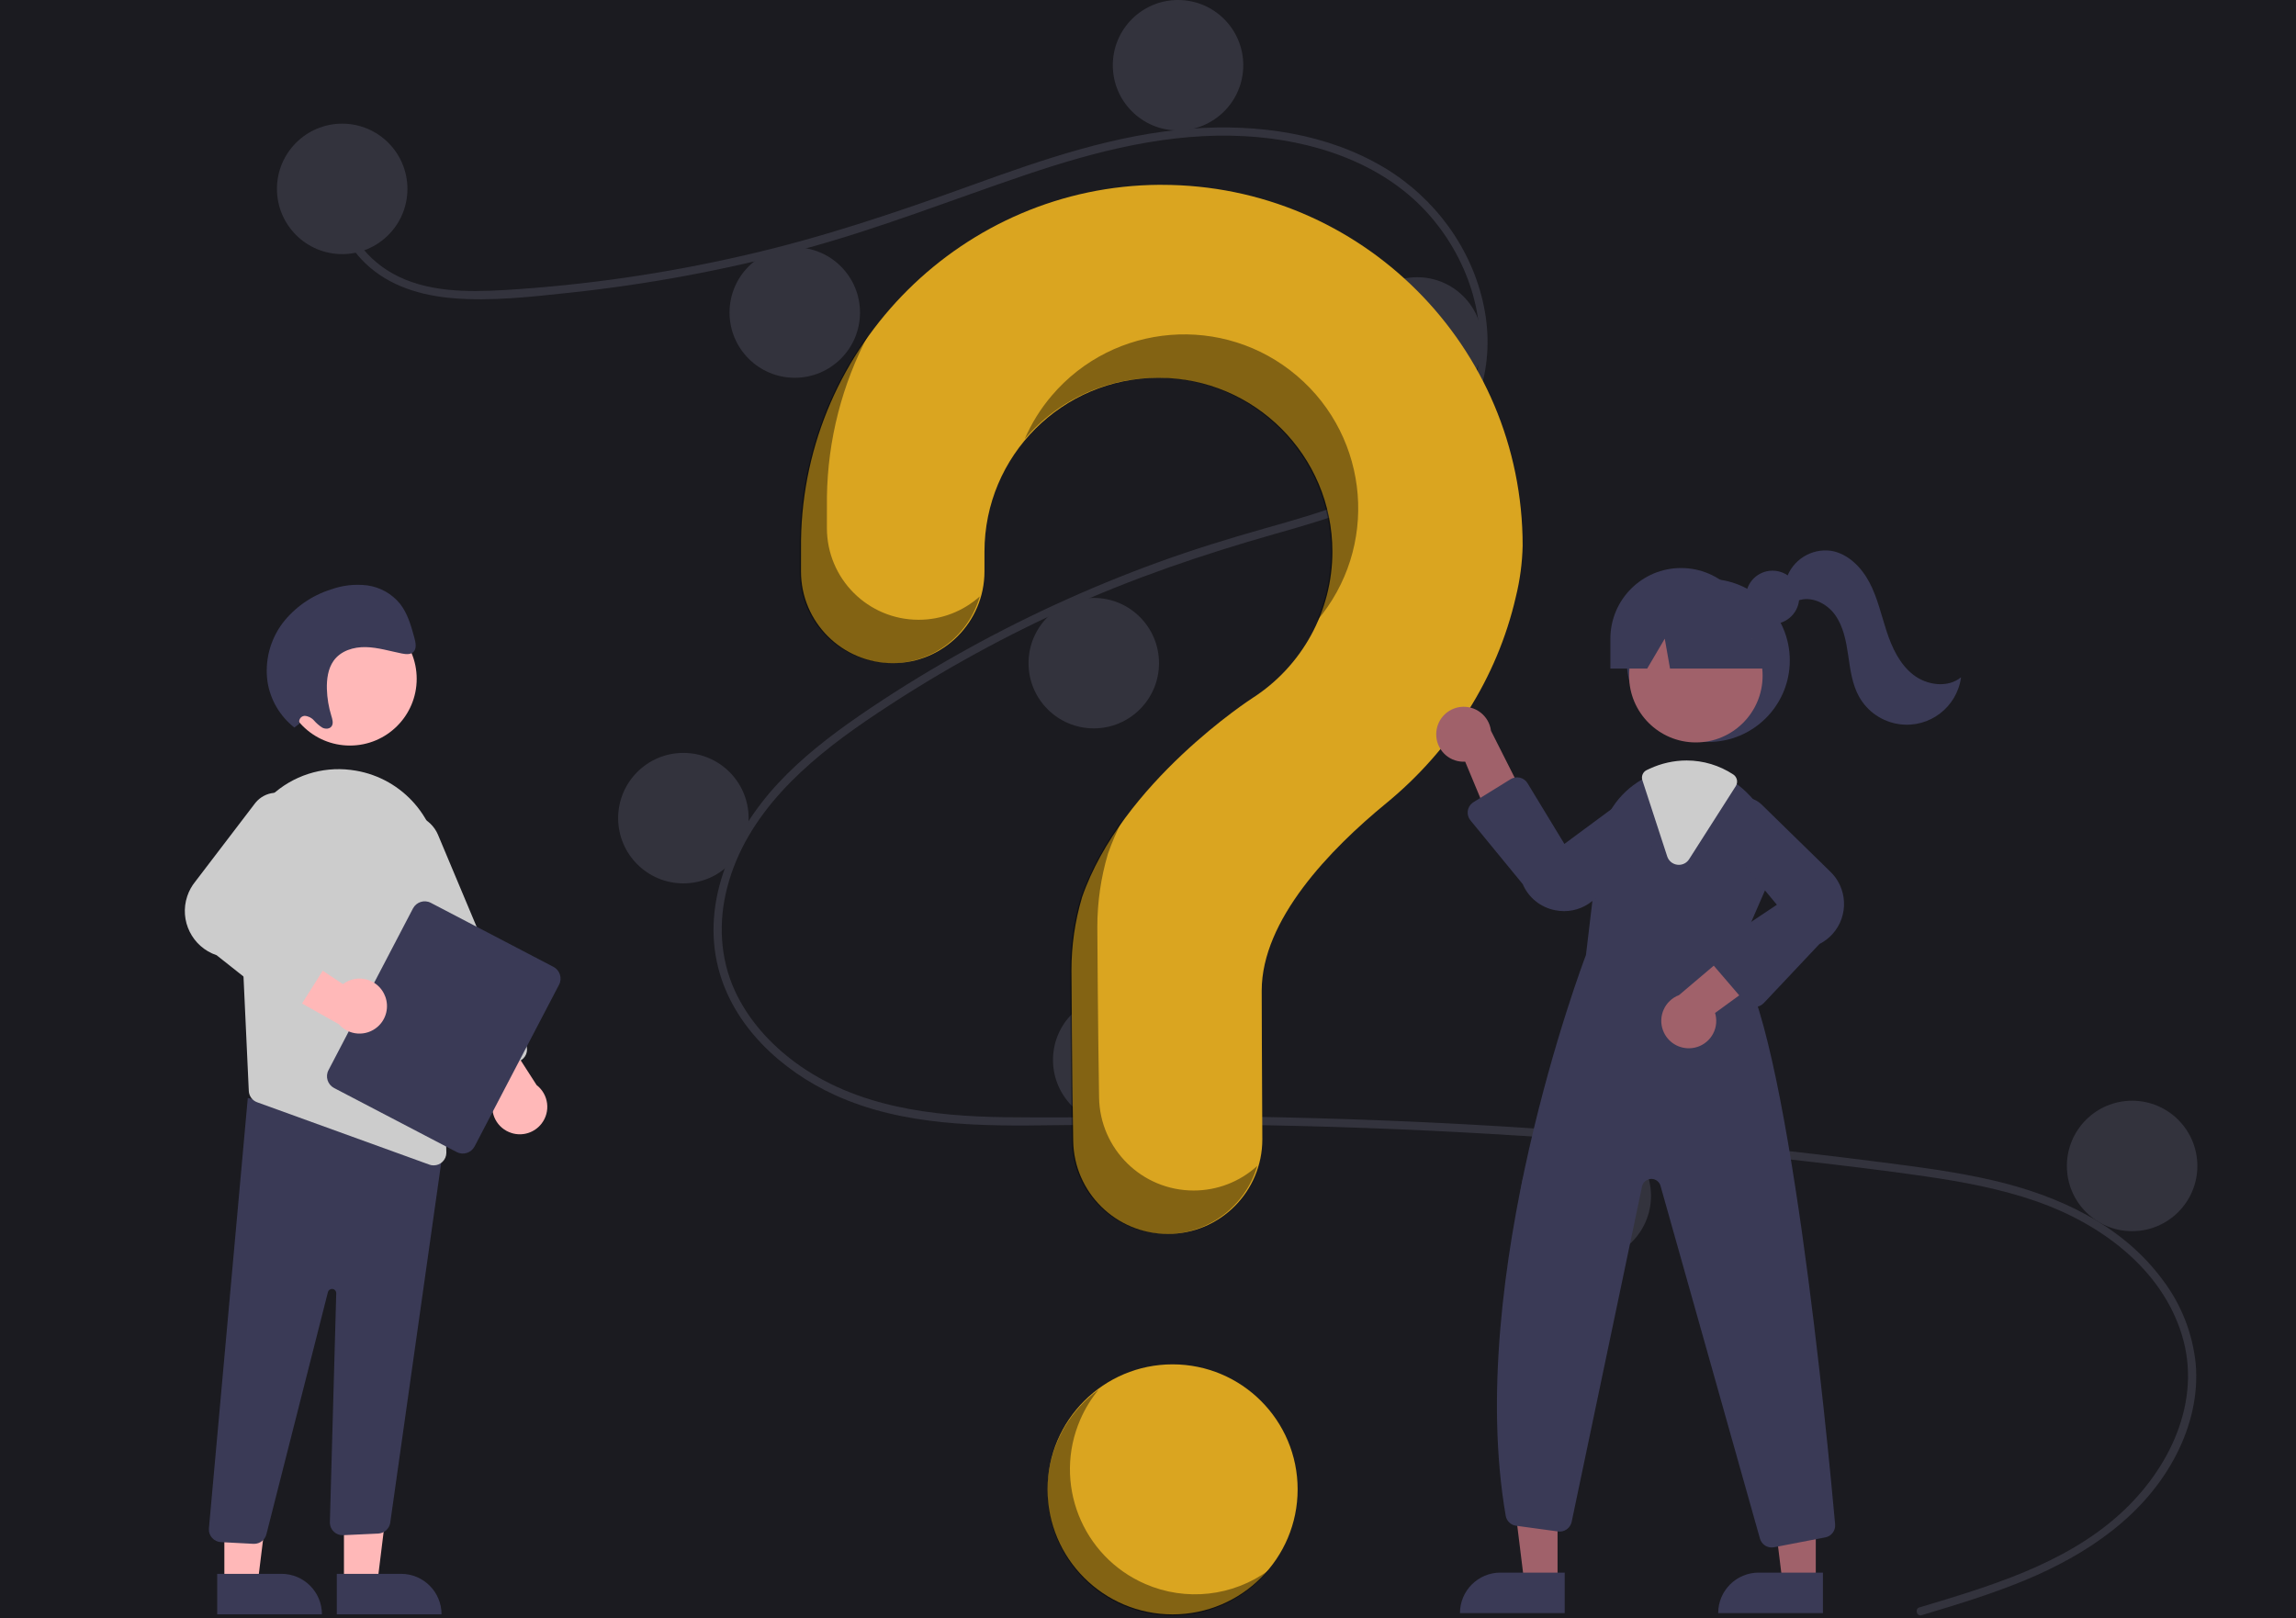
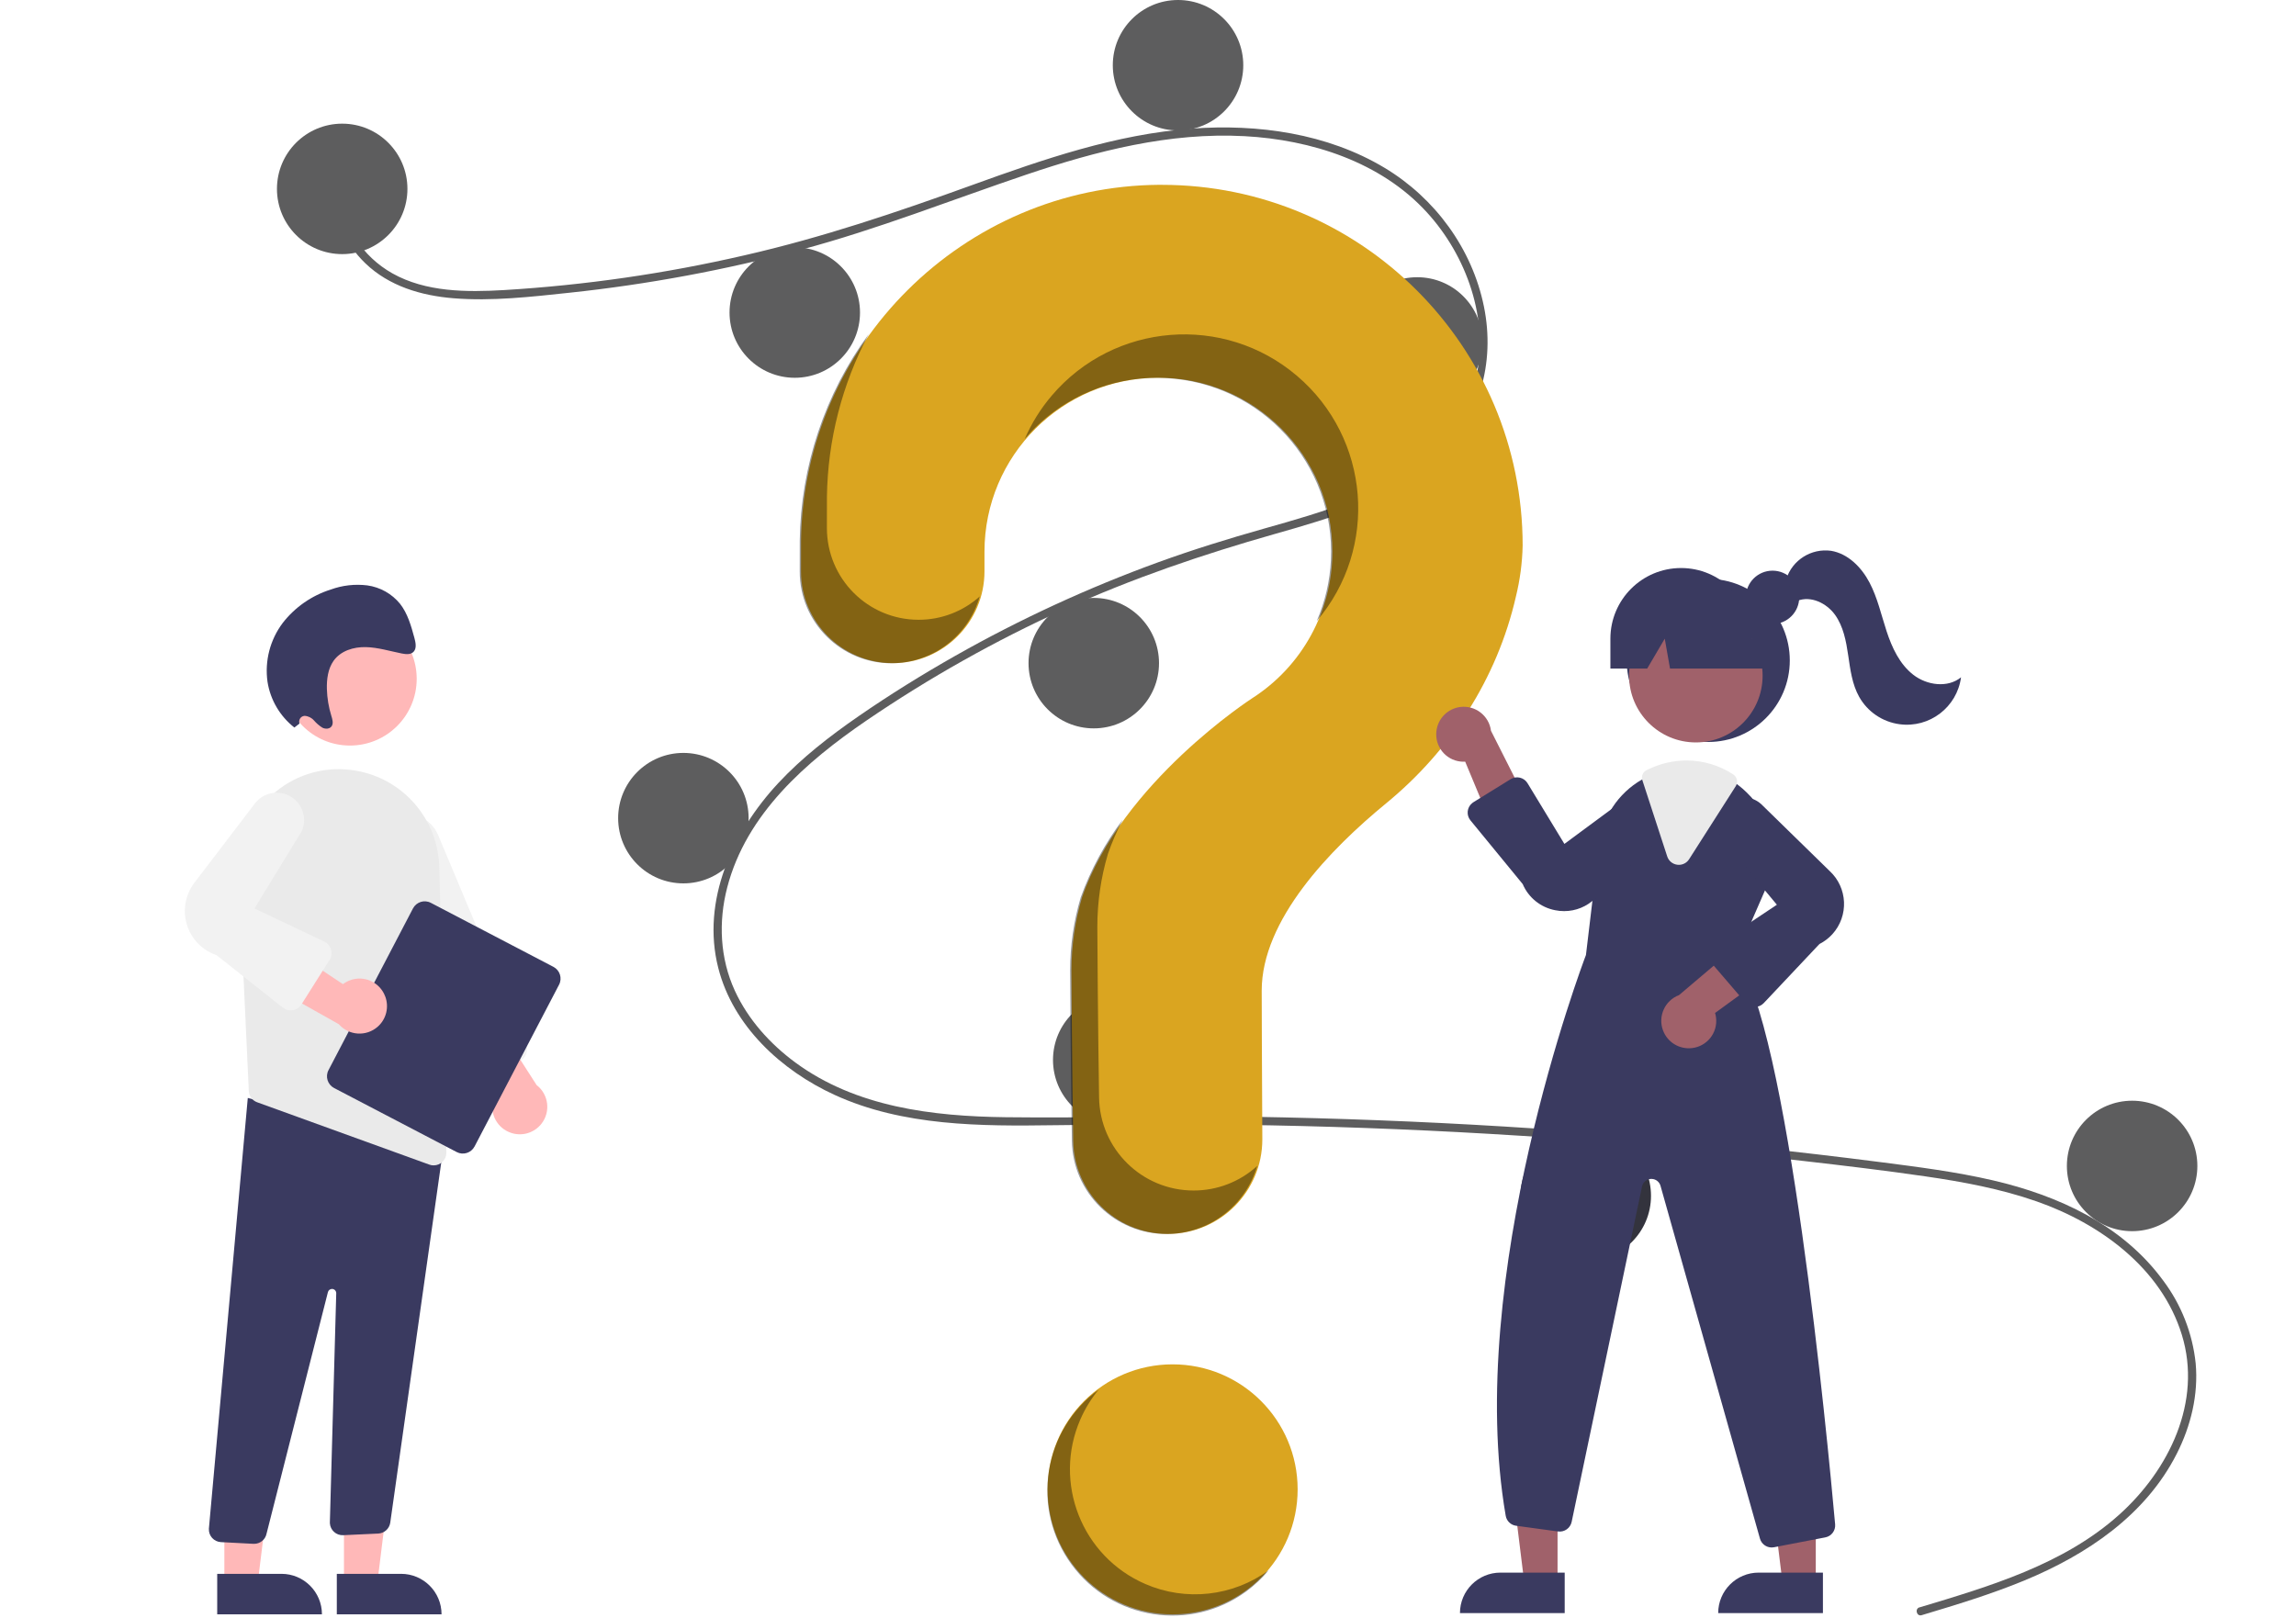
<svg xmlns="http://www.w3.org/2000/svg" id="Camada_1" version="1.1" viewBox="0 0 844.68 595.26">
  <defs>
    <style>
      .st0 {
        isolation: isolate;
        opacity: .4;
      }

      .st1 {
-         fill: #ccc;
+         fill: #3a3a60;
      }

      .st2 {
+         fill: #eaeaea;
+       }
+ 
+       .st3 {
        fill: #ffb8b8;
      }

-       .st3 {
+       .st4 {
        fill: #daa520;
      }

-       .st4 {
+       .st5 {
        fill: #33333d;
      }

-       .st5 {
-         fill: #1b1b20;
-       }
- 
      .st6 {
-         fill: #a0616a;
+         fill: #5d5d5e;
      }

      .st7 {
-         fill: #3a3a56;
+         fill: #f2f2f2;
+       }
+ 
+       .st8 {
+         fill: #a0616a;
      }
    </style>
  </defs>
-   <rect class="st5" x="-15.63" y="-6.28" width="870.34" height="612.79" />
-   <circle class="st3" cx="431.39" cy="548" r="46" />
-   <path class="st4" d="M706.2,591.42c25.73-7.73,53.09-15.79,73.5-34.16,18.24-16.42,30.55-41.49,22.99-66.11-7.54-24.57-30.12-40.96-53.44-49.11-13.22-4.62-27.06-7.19-40.89-9.2-15.03-2.19-30.14-3.98-45.23-5.71-61.12-6.99-122.47-11.26-184.04-12.81-30.38-.77-60.76-.75-91.15-.31-27.14.39-55.72.38-80.9-11.15-19.58-8.97-37.35-25.29-42.8-46.73-6.3-24.75,5.32-49.96,21.98-67.89,8.78-9.45,19.05-17.4,29.64-24.72,11.49-7.93,23.38-15.31,35.52-22.19,23.92-13.55,48.93-25.08,74.77-34.47,12.75-4.63,25.68-8.63,38.73-12.32,11.02-3.11,22.07-6.23,32.72-10.48,20.58-8.2,40.16-22.1,45.39-44.88,4.96-21.59-3.4-45.03-18.07-61.07-16.96-18.56-42.54-26.69-67.06-28.01-27.53-1.48-54.42,5.41-80.3,14.16-27.6,9.33-54.6,20.05-82.78,27.6-27.94,7.48-56.43,12.78-85.2,15.84-14.08,1.5-28.59,3.19-42.76,2.04-11.87-.96-23.68-4.45-32.43-12.88-7.5-7.22-11.97-17.15-10.44-27.63.28-1.9,3.17-1.09,2.89.8-1.87,12.76,6.8,24.51,17.48,30.53,12.35,6.96,27.37,6.97,41.12,6.17,29.81-1.8,59.42-6.08,88.51-12.8,28.59-6.53,56.16-15.87,83.7-25.84,26.16-9.47,52.9-18.72,80.84-20.77,24.25-1.78,49.75,1.75,70.87,14.42,18.56,11.14,32.21,29.71,36.56,51.02,4.25,20.82-1.64,41.79-17.4,56.32-16.32,15.05-38.7,21.48-59.56,27.4-26.45,7.51-52.34,16.3-77.39,27.7-25.4,11.53-49.75,25.22-72.8,40.93-22.25,15.2-44.2,34.33-51.24,61.45-3.28,12.63-2.67,26.03,2.81,37.96,4.88,10.61,12.91,19.53,22.26,26.42,22.32,16.42,50.45,19.8,77.41,20.13,30.28.38,60.56-.65,90.86-.15,61.73,1.01,123.34,4.77,184.82,11.27,15.41,1.63,30.79,3.43,46.16,5.41,13.82,1.78,27.69,3.54,41.28,6.69,24.16,5.61,47.67,16.39,62.69,36.88,6.67,8.88,10.79,19.4,11.95,30.45,1.05,11.52-1.77,23.07-6.98,33.32-11.53,22.69-33.13,37.12-56.07,46.6-12.29,5.08-25.03,8.93-37.75,12.75-1.85.56-2.64-2.34-.8-2.89h0l.03.02h0Z" />
-   <circle class="st4" cx="125.89" cy="69.5" r="24" />
-   <circle class="st4" cx="292.39" cy="115" r="24" />
-   <circle class="st4" cx="433.39" cy="24" r="24" />
-   <circle class="st4" cx="521.39" cy="126" r="24" />
-   <circle class="st4" cx="402.39" cy="244" r="24" />
-   <circle class="st4" cx="251.41" cy="301.03" r="24" />
-   <circle class="st4" cx="411.39" cy="390" r="24" />
-   <circle class="st4" cx="583.39" cy="440" r="24" />
-   <circle class="st4" cx="784.39" cy="429" r="24" />
-   <path class="st3" d="M426.47,68c-71.89.51-130.76,58.93-131.78,130.82,0,.66-.01,5.33-.01,11.43,0,18.64,15.11,33.74,33.74,33.75h0c18.65,0,33.77-15.13,33.76-33.78v-7.22c0-35.35,28.64-64.01,63.99-64.01s64.01,28.64,64.01,63.99c0,21.82-11.11,42.14-29.48,53.91h.01s-48.03,30.93-62.67,73.35h.01c-2.57,8.69-3.88,17.71-3.87,26.77,0,3.73.22,36.32.64,62.78.31,18.99,15.79,34.23,34.79,34.22h0c19.22,0,34.8-15.58,34.79-34.8v-.21c-.15-24.23-.23-52.44-.23-54.49,0-26.04,25.13-51.99,45.76-68.92,23.77-19.49,40.87-46.04,47.74-76,1.52-6.17,2.36-12.48,2.5-18.83,0-73.32-59.43-132.75-132.75-132.75h-.96,0Z" />
-   <circle class="st7" cx="628.45" cy="243" r="30" />
-   <polygon class="st6" points="573.01 582.13 560.75 582.13 554.92 534.84 573.02 534.84 573.01 582.13" />
-   <path class="st7" d="M552,578.63h23.64v14.89h-38.53c0-8.22,6.67-14.89,14.89-14.89Z" />
-   <polygon class="st6" points="668.01 582.13 655.75 582.13 649.92 534.84 668.02 534.84 668.01 582.13" />
-   <path class="st7" d="M647,578.63h23.64v14.89h-38.53c0-8.22,6.67-14.89,14.89-14.89Z" />
-   <circle class="st6" cx="623.89" cy="248.61" r="24.56" />
-   <path class="st7" d="M638.53,352.41l10.99-25.25c5.47-12.14,2.68-26.41-6.95-35.6-.97-.95-1.99-1.85-3.07-2.67-5.42-4.24-12.11-6.55-18.99-6.57-4.63.02-9.2,1.03-13.4,2.98-.36.16-.71.33-1.07.5-.69.33-1.37.69-2.03,1.06-8.73,5.01-14.56,13.88-15.7,23.88l-4.85,40.64c-1.22,3.19-44.74,118.39-29.52,206.34.33,1.93,1.88,3.42,3.82,3.67l15.43,2.1c2.34.32,4.52-1.22,5.01-3.53l25.89-123.41c.4-1.89,2.26-3.11,4.15-2.71,1.28.27,2.3,1.22,2.65,2.48l36.58,129.78c.54,1.94,2.3,3.28,4.31,3.28.29,0,.58-.03.87-.08l18.85-3.63c2.27-.42,3.84-2.51,3.63-4.81-2.77-30.89-17.49-185.62-36.6-208.45h0Z" />
-   <path class="st6" d="M528.44,269.05c-.64,5.52,3.31,10.51,8.82,11.15.59.07,1.18.09,1.77.05l13.73,32.99,10.39-15.39-14.63-28.97c-.7-5.54-5.77-9.46-11.31-8.75-4.63.59-8.26,4.28-8.77,8.92h0Z" />
-   <path class="st6" d="M622.53,385.63c5.51-.66,9.45-5.66,8.79-11.18-.07-.59-.19-1.17-.36-1.74l28.89-21.04-17.39-6.51-24.76,20.98c-5.22,1.98-7.85,7.81-5.88,13.03,1.65,4.37,6.09,7.04,10.72,6.45h0Z" />
-   <path class="st7" d="M575.44,335.24c-1.11,0-2.21-.11-3.3-.33-5.34-1.02-9.82-4.62-11.95-9.62l-19.23-23.45c-1.58-1.92-1.3-4.76.63-6.33.15-.13.32-.24.48-.35l13.68-8.47c2.11-1.31,4.89-.66,6.2,1.46,0,.01.01.02.02.03l13.56,22.33,25.96-19.19c4.76-2.49,10.63-.66,13.12,4.1,1.99,3.8,1.26,8.46-1.81,11.47l-25.91,23.64c-3.04,3.02-7.16,4.71-11.45,4.71h0Z" />
-   <path class="st7" d="M645.59,370.51h-.11c-1.28-.03-2.48-.6-3.31-1.57l-12.17-14.19c-1.62-1.89-1.4-4.73.49-6.34.14-.12.28-.23.43-.33l22.78-15.19-20.64-24.81c-2.76-4.6-1.27-10.58,3.34-13.34,3.68-2.21,8.38-1.74,11.55,1.15l25.08,24.51c6.74,6.16,7.21,16.61,1.06,23.35-1.35,1.47-2.95,2.69-4.73,3.59l-20.5,21.75c-.85.9-2.04,1.41-3.27,1.41h0Z" />
-   <path class="st1" d="M617.64,318.21c-.2,0-.39-.01-.58-.04-1.73-.21-3.18-1.41-3.71-3.07l-9.14-28.03c-.47-1.47.21-3.06,1.59-3.72l.3-.14c.27-.13.54-.25.81-.38,4.26-1.98,8.9-3.01,13.6-3.02,6.1.01,12.07,1.8,17.16,5.16,1.42.95,1.82,2.86.9,4.29l-17.15,26.87c-.82,1.3-2.24,2.08-3.78,2.08h0Z" />
-   <circle class="st7" cx="652.1" cy="219.79" r="9.82" />
-   <path class="st7" d="M618.45,209h0c-14.36,0-26,11.64-26,26v11h13.53l6.47-11,1.94,11h41.06l-11-11c0-14.36-11.64-26-26-26Z" />
-   <path class="st7" d="M657.15,213.06c2.24-7.01,9.19-11.39,16.48-10.4,6.26,1.05,11.2,6.07,14.15,11.69s4.31,11.9,6.29,17.93,4.79,12.08,9.79,15.98,12.68,4.96,17.59.95c-1.48,11.01-11.6,18.74-22.62,17.26-6.26-.84-11.77-4.57-14.86-10.08-2.59-4.61-3.26-10.02-4.03-15.25s-1.77-10.65-4.86-14.94-8.89-7.09-13.8-5.14l-4.13-8h0Z" />
+   <path class="st7" d="M173.09,396.48c-1.15-.47-2.06-1.37-2.54-2.52l-32.36-77.09c-2.67-6.34.31-13.65,6.66-16.32,6.34-2.67,13.65.31,16.32,6.66v.02l32.36,77.1c1,2.38-.12,5.12-2.5,6.12l-14.37,6.03c-1.14.48-2.43.49-3.58.02h0v-.02h0Z" />
+   <circle class="st4" cx="431.39" cy="548" r="46" />
+   <path class="st6" d="M706.2,591.42c25.73-7.73,53.09-15.79,73.5-34.16,18.24-16.42,30.55-41.49,22.99-66.11-7.54-24.57-30.12-40.96-53.44-49.11-13.22-4.62-27.06-7.19-40.89-9.2-15.03-2.19-30.14-3.98-45.23-5.71-61.12-6.99-122.47-11.26-184.04-12.81-30.38-.77-60.76-.75-91.15-.31-27.14.39-55.72.38-80.9-11.15-19.58-8.97-37.35-25.29-42.8-46.73-6.3-24.75,5.32-49.96,21.98-67.89,8.78-9.45,19.05-17.4,29.64-24.72,11.49-7.93,23.38-15.31,35.52-22.19,23.92-13.55,48.93-25.08,74.77-34.47,12.75-4.63,25.68-8.63,38.73-12.32,11.02-3.11,22.07-6.23,32.72-10.48,20.58-8.2,40.16-22.1,45.39-44.88,4.96-21.59-3.4-45.03-18.07-61.07-16.96-18.56-42.54-26.69-67.06-28.01-27.53-1.48-54.42,5.41-80.3,14.16-27.6,9.33-54.6,20.05-82.78,27.6-27.94,7.48-56.43,12.78-85.2,15.84-14.08,1.5-28.59,3.19-42.76,2.04-11.87-.96-23.68-4.45-32.43-12.88-7.5-7.22-11.97-17.15-10.44-27.63.28-1.9,3.17-1.09,2.89.8-1.87,12.76,6.8,24.51,17.48,30.53,12.35,6.96,27.37,6.97,41.12,6.17,29.81-1.8,59.42-6.08,88.51-12.8,28.59-6.53,56.16-15.87,83.7-25.84,26.16-9.47,52.9-18.72,80.84-20.77,24.25-1.78,49.75,1.75,70.87,14.42,18.56,11.14,32.21,29.71,36.56,51.02,4.25,20.82-1.64,41.79-17.4,56.32-16.32,15.05-38.7,21.48-59.56,27.4-26.45,7.51-52.34,16.3-77.39,27.7-25.4,11.53-49.75,25.22-72.8,40.93-22.25,15.2-44.2,34.33-51.24,61.45-3.28,12.63-2.67,26.03,2.81,37.96,4.88,10.61,12.91,19.53,22.26,26.42,22.32,16.42,50.45,19.8,77.41,20.13,30.28.38,60.56-.65,90.86-.15,61.73,1.01,123.34,4.77,184.82,11.27,15.41,1.63,30.79,3.43,46.16,5.41,13.82,1.78,27.69,3.54,41.28,6.69,24.16,5.61,47.67,16.39,62.69,36.88,6.67,8.88,10.79,19.4,11.95,30.45,1.05,11.52-1.77,23.07-6.98,33.32-11.53,22.69-33.13,37.12-56.07,46.6-12.29,5.08-25.03,8.93-37.75,12.75-1.85.56-2.64-2.34-.8-2.89h0l.03.02h0Z" />
+   <circle class="st6" cx="125.89" cy="69.5" r="24" />
+   <circle class="st6" cx="292.39" cy="115" r="24" />
+   <circle class="st6" cx="433.39" cy="24" r="24" />
+   <circle class="st6" cx="521.39" cy="126" r="24" />
+   <circle class="st6" cx="402.39" cy="244" r="24" />
+   <circle class="st6" cx="251.41" cy="301.03" r="24" />
+   <circle class="st6" cx="411.39" cy="390" r="24" />
+   <circle class="st5" cx="583.39" cy="440" r="24" />
+   <circle class="st6" cx="784.39" cy="429" r="24" />
+   <path class="st4" d="M426.47,68c-71.89.51-130.76,58.93-131.78,130.82,0,.66-.01,5.33-.01,11.43,0,18.64,15.11,33.74,33.74,33.75h0c18.65,0,33.77-15.13,33.76-33.78v-7.22c0-35.35,28.64-64.01,63.99-64.01s64.01,28.64,64.01,63.99c0,21.82-11.11,42.14-29.48,53.91h.01s-48.03,30.93-62.67,73.35h.01c-2.57,8.69-3.88,17.71-3.87,26.77,0,3.73.22,36.32.64,62.78.31,18.99,15.79,34.23,34.79,34.22h0c19.22,0,34.8-15.58,34.79-34.8v-.21c-.15-24.23-.23-52.44-.23-54.49,0-26.04,25.13-51.99,45.76-68.92,23.77-19.49,40.87-46.04,47.74-76,1.52-6.17,2.36-12.48,2.5-18.83,0-73.32-59.43-132.75-132.75-132.75h-.96,0Z" />
+   <circle class="st1" cx="628.45" cy="243" r="30" />
+   <polygon class="st8" points="573.01 582.13 560.75 582.13 554.92 534.84 573.02 534.84 573.01 582.13" />
+   <path class="st1" d="M552,578.63h23.64v14.89h-38.53c0-8.22,6.67-14.89,14.89-14.89Z" />
+   <polygon class="st8" points="668.01 582.13 655.75 582.13 649.92 534.84 668.02 534.84 668.01 582.13" />
+   <path class="st1" d="M647,578.63h23.64v14.89h-38.53c0-8.22,6.67-14.89,14.89-14.89Z" />
+   <circle class="st8" cx="623.89" cy="248.61" r="24.56" />
+   <path class="st1" d="M638.53,352.41l10.99-25.25c5.47-12.14,2.68-26.41-6.95-35.6-.97-.95-1.99-1.85-3.07-2.67-5.42-4.24-12.11-6.55-18.99-6.57-4.63.02-9.2,1.03-13.4,2.98-.36.16-.71.33-1.07.5-.69.33-1.37.69-2.03,1.06-8.73,5.01-14.56,13.88-15.7,23.88l-4.85,40.64c-1.22,3.19-44.74,118.39-29.52,206.34.33,1.93,1.88,3.42,3.82,3.67l15.43,2.1c2.34.32,4.52-1.22,5.01-3.53l25.89-123.41c.4-1.89,2.26-3.11,4.15-2.71,1.28.27,2.3,1.22,2.65,2.48l36.58,129.78c.54,1.94,2.3,3.28,4.31,3.28.29,0,.58-.03.87-.08l18.85-3.63c2.27-.42,3.84-2.51,3.63-4.81-2.77-30.89-17.49-185.62-36.6-208.45h0Z" />
+   <path class="st8" d="M528.44,269.05c-.64,5.52,3.31,10.51,8.82,11.15.59.07,1.18.09,1.77.05l13.73,32.99,10.39-15.39-14.63-28.97c-.7-5.54-5.77-9.46-11.31-8.75-4.63.59-8.26,4.28-8.77,8.92h0Z" />
+   <path class="st8" d="M622.53,385.63c5.51-.66,9.45-5.66,8.79-11.18-.07-.59-.19-1.17-.36-1.74l28.89-21.04-17.39-6.51-24.76,20.98c-5.22,1.98-7.85,7.81-5.88,13.03,1.65,4.37,6.09,7.04,10.72,6.45h0Z" />
+   <path class="st1" d="M575.44,335.24c-1.11,0-2.21-.11-3.3-.33-5.34-1.02-9.82-4.62-11.95-9.62l-19.23-23.45c-1.58-1.92-1.3-4.76.63-6.33.15-.13.32-.24.48-.35l13.68-8.47c2.11-1.31,4.89-.66,6.2,1.46,0,.01.01.02.02.03l13.56,22.33,25.96-19.19c4.76-2.49,10.63-.66,13.12,4.1,1.99,3.8,1.26,8.46-1.81,11.47l-25.91,23.64c-3.04,3.02-7.16,4.71-11.45,4.71h0Z" />
+   <path class="st1" d="M645.59,370.51h-.11c-1.28-.03-2.48-.6-3.31-1.57l-12.17-14.19c-1.62-1.89-1.4-4.73.49-6.34.14-.12.28-.23.43-.33l22.78-15.19-20.64-24.81c-2.76-4.6-1.27-10.58,3.34-13.34,3.68-2.21,8.38-1.74,11.55,1.15l25.08,24.51c6.74,6.16,7.21,16.61,1.06,23.35-1.35,1.47-2.95,2.69-4.73,3.59l-20.5,21.75c-.85.9-2.04,1.41-3.27,1.41h0Z" />
+   <path class="st2" d="M617.64,318.21c-.2,0-.39-.01-.58-.04-1.73-.21-3.18-1.41-3.71-3.07l-9.14-28.03c-.47-1.47.21-3.06,1.59-3.72l.3-.14c.27-.13.54-.25.81-.38,4.26-1.98,8.9-3.01,13.6-3.02,6.1.01,12.07,1.8,17.16,5.16,1.42.95,1.82,2.86.9,4.29l-17.15,26.87c-.82,1.3-2.24,2.08-3.78,2.08h0Z" />
+   <circle class="st1" cx="652.1" cy="219.79" r="9.82" />
+   <path class="st1" d="M618.45,209h0c-14.36,0-26,11.64-26,26v11h13.53l6.47-11,1.94,11h41.06l-11-11c0-14.36-11.64-26-26-26Z" />
+   <path class="st1" d="M657.15,213.06c2.24-7.01,9.19-11.39,16.48-10.4,6.26,1.05,11.2,6.07,14.15,11.69s4.31,11.9,6.29,17.93,4.79,12.08,9.79,15.98,12.68,4.96,17.59.95c-1.48,11.01-11.6,18.74-22.62,17.26-6.26-.84-11.77-4.57-14.86-10.08-2.59-4.61-3.26-10.02-4.03-15.25s-1.77-10.65-4.86-14.94-8.89-7.09-13.8-5.14l-4.13-8h0Z" />
  <path class="st0" d="M337.95,228.04h0c-18.64,0-33.74-15.11-33.74-33.75,0-6.1,0-10.77.01-11.43.28-20.91,5.55-41.44,15.36-59.91-16.12,22.06-24.98,48.59-25.36,75.91,0,.66-.01,5.33-.01,11.43,0,18.64,15.11,33.74,33.74,33.75h0c15.11,0,28.38-10.05,32.49-24.59-6.18,5.54-14.19,8.6-22.49,8.59h0Z" />
  <path class="st0" d="M428.75,139.11c35.31,1.69,62.56,31.68,60.88,66.98-.37,7.73-2.14,15.33-5.22,22.43,22.91-26.91,19.67-67.3-7.24-90.22-26.91-22.91-67.3-19.67-90.22,7.24-4.1,4.81-7.46,10.2-9.97,15.99,12.84-15.1,31.97-23.39,51.77-22.43h0Z" />
  <path class="st0" d="M439.13,438.04h0c-19,0-34.48-15.23-34.79-34.22-.42-26.46-.64-59.05-.64-62.78,0-9.06,1.3-18.08,3.87-26.77h-.01c1.52-4.36,3.36-8.61,5.49-12.7-6.56,8.74-11.78,18.42-15.49,28.7h.01c-2.57,8.69-3.88,17.71-3.87,26.77,0,3.73.22,36.32.64,62.78.31,18.99,15.79,34.23,34.79,34.22h0c15.46,0,29.07-10.21,33.4-25.05-6.4,5.83-14.74,9.06-23.4,9.05Z" />
-   <polygon class="st2" points="126.54 582.58 138.8 582.58 144.63 535.3 126.54 535.3 126.54 582.58" />
-   <path class="st7" d="M162.44,593.97h-38.53v-14.89h23.64c8.22,0,14.89,6.66,14.89,14.89h0Z" />
-   <polygon class="st2" points="82.54 582.58 94.8 582.58 100.63 535.3 82.54 535.3 82.54 582.58" />
-   <path class="st7" d="M118.44,593.97h-38.53v-14.89h23.64c8.22,0,14.89,6.66,14.89,14.89h0Z" />
-   <path class="st7" d="M93.25,568.04l-11.98-.63c-2.58-.14-4.56-2.33-4.42-4.91v-.05l14.31-158.47,65.91,17.79,6.35-1.73-19.86,140.28c-.35,2.17-2.16,3.81-4.36,3.94l-12.91.6c-2.58.14-4.78-1.83-4.93-4.41v-.39l2.34-84.2c.02-.86-.65-1.58-1.51-1.6-.75-.02-1.42.5-1.57,1.24l-22.56,88.81c-.44,2.17-2.35,3.73-4.57,3.73h-.25,0Z" />
-   <circle class="st2" cx="128.74" cy="249.76" r="24.56" />
-   <path class="st1" d="M87.85,321.92l2.7,58.27.98,21.2c.08,1.89,1.3,3.54,3.07,4.18l63.34,22.94c.51.19,1.05.29,1.6.28,2.56.01,4.65-2.06,4.67-4.62v-.17l-2.6-104.77c-.35-17.73-13.26-32.71-30.74-35.68-.61-.09-1.24-.19-1.86-.27-10.64-1.32-21.32,2.14-29.17,9.44-8.13,7.47-12.52,18.17-11.99,29.2h0Z" />
-   <path class="st2" d="M188.19,416.88c-5.31-1.65-8.28-7.29-6.63-12.59.29-.93.71-1.82,1.26-2.63l-21.48-28.56,18.53-1.15,17.55,27.3c4.42,3.42,5.23,9.77,1.81,14.18-2.6,3.36-7.01,4.74-11.06,3.45h.02Z" />
-   <path class="st1" d="M173.09,396.48c-1.15-.47-2.06-1.37-2.54-2.52l-32.36-77.09c-2.67-6.34.31-13.65,6.66-16.32,6.34-2.67,13.65.31,16.32,6.66v.02l32.36,77.1c1,2.38-.12,5.12-2.5,6.12l-14.37,6.03c-1.14.48-2.43.49-3.58.02h0v-.02h0Z" />
-   <path class="st7" d="M120.85,393.76l31.08-59.51c1.25-2.38,4.19-3.31,6.57-2.06l45.11,23.56c2.38,1.25,3.31,4.19,2.06,6.57l-31.08,59.51c-1.25,2.38-4.19,3.31-6.57,2.06l-45.11-23.56c-2.38-1.25-3.31-4.19-2.06-6.57Z" />
-   <path class="st2" d="M141.69,366.57c-1.96-5.2-7.76-7.83-12.96-5.87-.92.34-1.78.82-2.55,1.41l-29.78-19.75-.05,18.57,28.29,15.91c3.67,4.21,10.06,4.64,14.27.97,3.2-2.79,4.31-7.28,2.79-11.24h0Z" />
-   <path class="st1" d="M104.04,370.75l-24.34-19.28c-8.99-3.02-13.82-12.75-10.81-21.73.66-1.97,1.67-3.8,2.98-5.4l22.1-28.96c3.53-4.32,9.89-4.95,14.21-1.42,3.45,2.83,4.64,7.59,2.92,11.7l-17.48,28.6,25.69,12.19c2.33,1.11,3.33,3.89,2.22,6.23-.08.17-.17.34-.27.49l-10.37,16.41c-.71,1.12-1.86,1.89-3.17,2.11-.03,0-.05,0-.08.01-1.28.19-2.59-.15-3.61-.96h.01Z" />
-   <path class="st7" d="M110.18,266.21c-.38-1.12.21-2.33,1.33-2.71.17-.06.35-.09.53-.11,1.34.07,2.6.69,3.48,1.71.89,1.02,1.92,1.91,3.07,2.64,1.19.6,2.8.51,3.48-.63.64-1.07.2-2.51-.18-3.75-.98-3.17-1.53-6.45-1.63-9.77-.11-3.7.41-7.56,2.46-10.45,2.64-3.72,7.37-5.14,11.85-5.04s8.88,1.48,13.31,2.36c1.53.3,3.33.46,4.35-.73,1.09-1.26.69-3.3.23-5-1.2-4.42-2.48-8.98-5.27-12.55-3.02-3.71-7.33-6.13-12.06-6.79-4.55-.56-9.16-.04-13.46,1.53-7.01,2.21-13.18,6.51-17.68,12.32-4.64,6.18-6.65,13.95-5.58,21.6,1.04,6.67,4.58,12.69,9.89,16.85l1.91-1.48h-.03Z" />
+   <polygon class="st3" points="126.54 582.58 138.8 582.58 144.63 535.3 126.54 535.3 126.54 582.58" />
+   <path class="st1" d="M162.44,593.97h-38.53v-14.89h23.64c8.22,0,14.89,6.66,14.89,14.89h0Z" />
+   <polygon class="st3" points="82.54 582.58 94.8 582.58 100.63 535.3 82.54 535.3 82.54 582.58" />
+   <path class="st1" d="M118.44,593.97h-38.53v-14.89h23.64c8.22,0,14.89,6.66,14.89,14.89h0Z" />
+   <path class="st1" d="M93.25,568.04l-11.98-.63c-2.58-.14-4.56-2.33-4.42-4.91v-.05l14.31-158.47,65.91,17.79,6.35-1.73-19.86,140.28c-.35,2.17-2.16,3.81-4.36,3.94l-12.91.6c-2.58.14-4.78-1.83-4.93-4.41v-.39l2.34-84.2c.02-.86-.65-1.58-1.51-1.6-.75-.02-1.42.5-1.57,1.24l-22.56,88.81c-.44,2.17-2.35,3.73-4.57,3.73h-.25,0Z" />
+   <circle class="st3" cx="128.74" cy="249.76" r="24.56" />
+   <path class="st2" d="M87.85,321.92l2.7,58.27.98,21.2c.08,1.89,1.3,3.54,3.07,4.18l63.34,22.94c.51.19,1.05.29,1.6.28,2.56.01,4.65-2.06,4.67-4.62v-.17l-2.6-104.77c-.35-17.73-13.26-32.71-30.74-35.68-.61-.09-1.24-.19-1.86-.27-10.64-1.32-21.32,2.14-29.17,9.44-8.13,7.47-12.52,18.17-11.99,29.2h0Z" />
+   <path class="st3" d="M188.19,416.88c-5.31-1.65-8.28-7.29-6.63-12.59.29-.93.71-1.82,1.26-2.63l-21.48-28.56,18.53-1.15,17.55,27.3c4.42,3.42,5.23,9.77,1.81,14.18-2.6,3.36-7.01,4.74-11.06,3.45h.02Z" />
+   <path class="st1" d="M120.85,393.76l31.08-59.51c1.25-2.38,4.19-3.31,6.57-2.06l45.11,23.56c2.38,1.25,3.31,4.19,2.06,6.57l-31.08,59.51c-1.25,2.38-4.19,3.31-6.57,2.06l-45.11-23.56c-2.38-1.25-3.31-4.19-2.06-6.57Z" />
+   <path class="st3" d="M141.69,366.57c-1.96-5.2-7.76-7.83-12.96-5.87-.92.34-1.78.82-2.55,1.41l-29.78-19.75-.05,18.57,28.29,15.91c3.67,4.21,10.06,4.64,14.27.97,3.2-2.79,4.31-7.28,2.79-11.24h0Z" />
+   <path class="st7" d="M104.04,370.75l-24.34-19.28c-8.99-3.02-13.82-12.75-10.81-21.73.66-1.97,1.67-3.8,2.98-5.4l22.1-28.96c3.53-4.32,9.89-4.95,14.21-1.42,3.45,2.83,4.64,7.59,2.92,11.7l-17.48,28.6,25.69,12.19c2.33,1.11,3.33,3.89,2.22,6.23-.08.17-.17.34-.27.49l-10.37,16.41c-.71,1.12-1.86,1.89-3.17,2.11-.03,0-.05,0-.08.01-1.28.19-2.59-.15-3.61-.96h.01Z" />
+   <path class="st1" d="M110.18,266.21c-.38-1.12.21-2.33,1.33-2.71.17-.06.35-.09.53-.11,1.34.07,2.6.69,3.48,1.71.89,1.02,1.92,1.91,3.07,2.64,1.19.6,2.8.51,3.48-.63.64-1.07.2-2.51-.18-3.75-.98-3.17-1.53-6.45-1.63-9.77-.11-3.7.41-7.56,2.46-10.45,2.64-3.72,7.37-5.14,11.85-5.04s8.88,1.48,13.31,2.36c1.53.3,3.33.46,4.35-.73,1.09-1.26.69-3.3.23-5-1.2-4.42-2.48-8.98-5.27-12.55-3.02-3.71-7.33-6.13-12.06-6.79-4.55-.56-9.16-.04-13.46,1.53-7.01,2.21-13.18,6.51-17.68,12.32-4.64,6.18-6.65,13.95-5.58,21.6,1.04,6.67,4.58,12.69,9.89,16.85l1.91-1.48h-.03Z" />
  <path class="st0" d="M421.26,582.78c-23.29-10.14-33.95-37.24-23.8-60.53,1.72-3.95,3.99-7.64,6.73-10.96-20.52,14.98-25.01,43.76-10.03,64.27,14.98,20.52,43.76,25.01,64.27,10.03,3.09-2.26,5.88-4.89,8.32-7.83-13.19,9.64-30.52,11.56-45.5,5.02h0Z" />
</svg>
